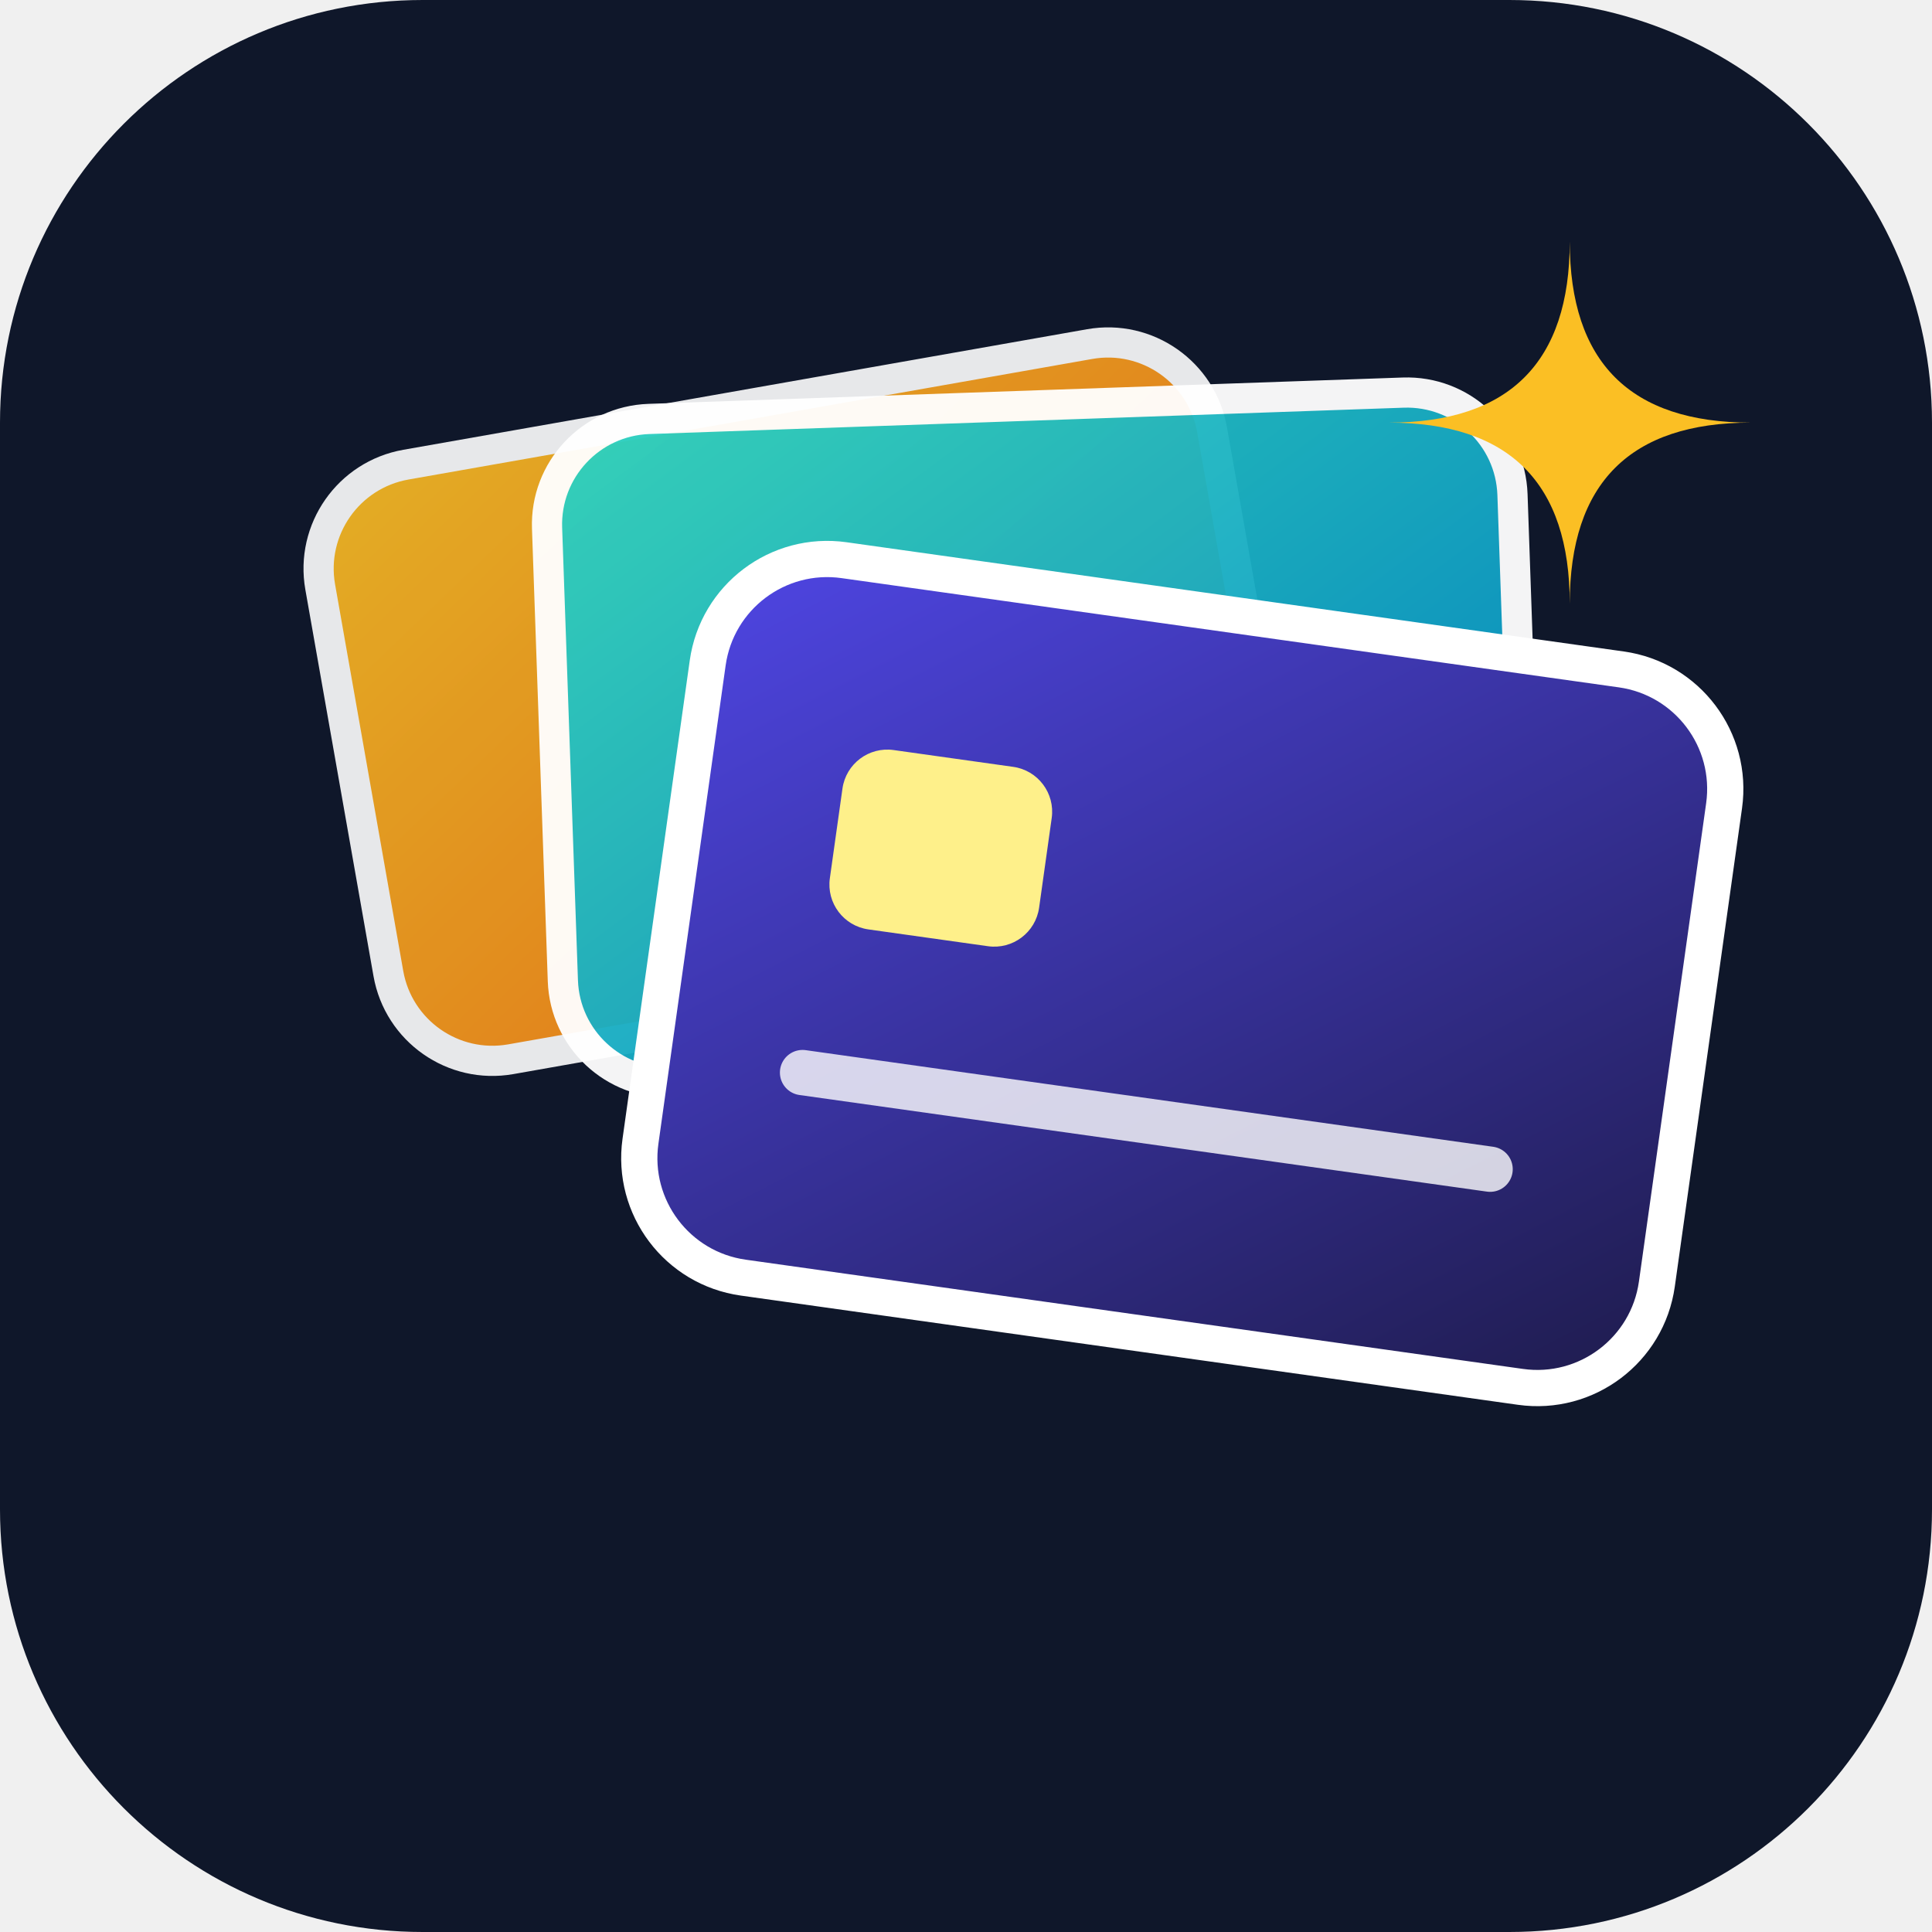
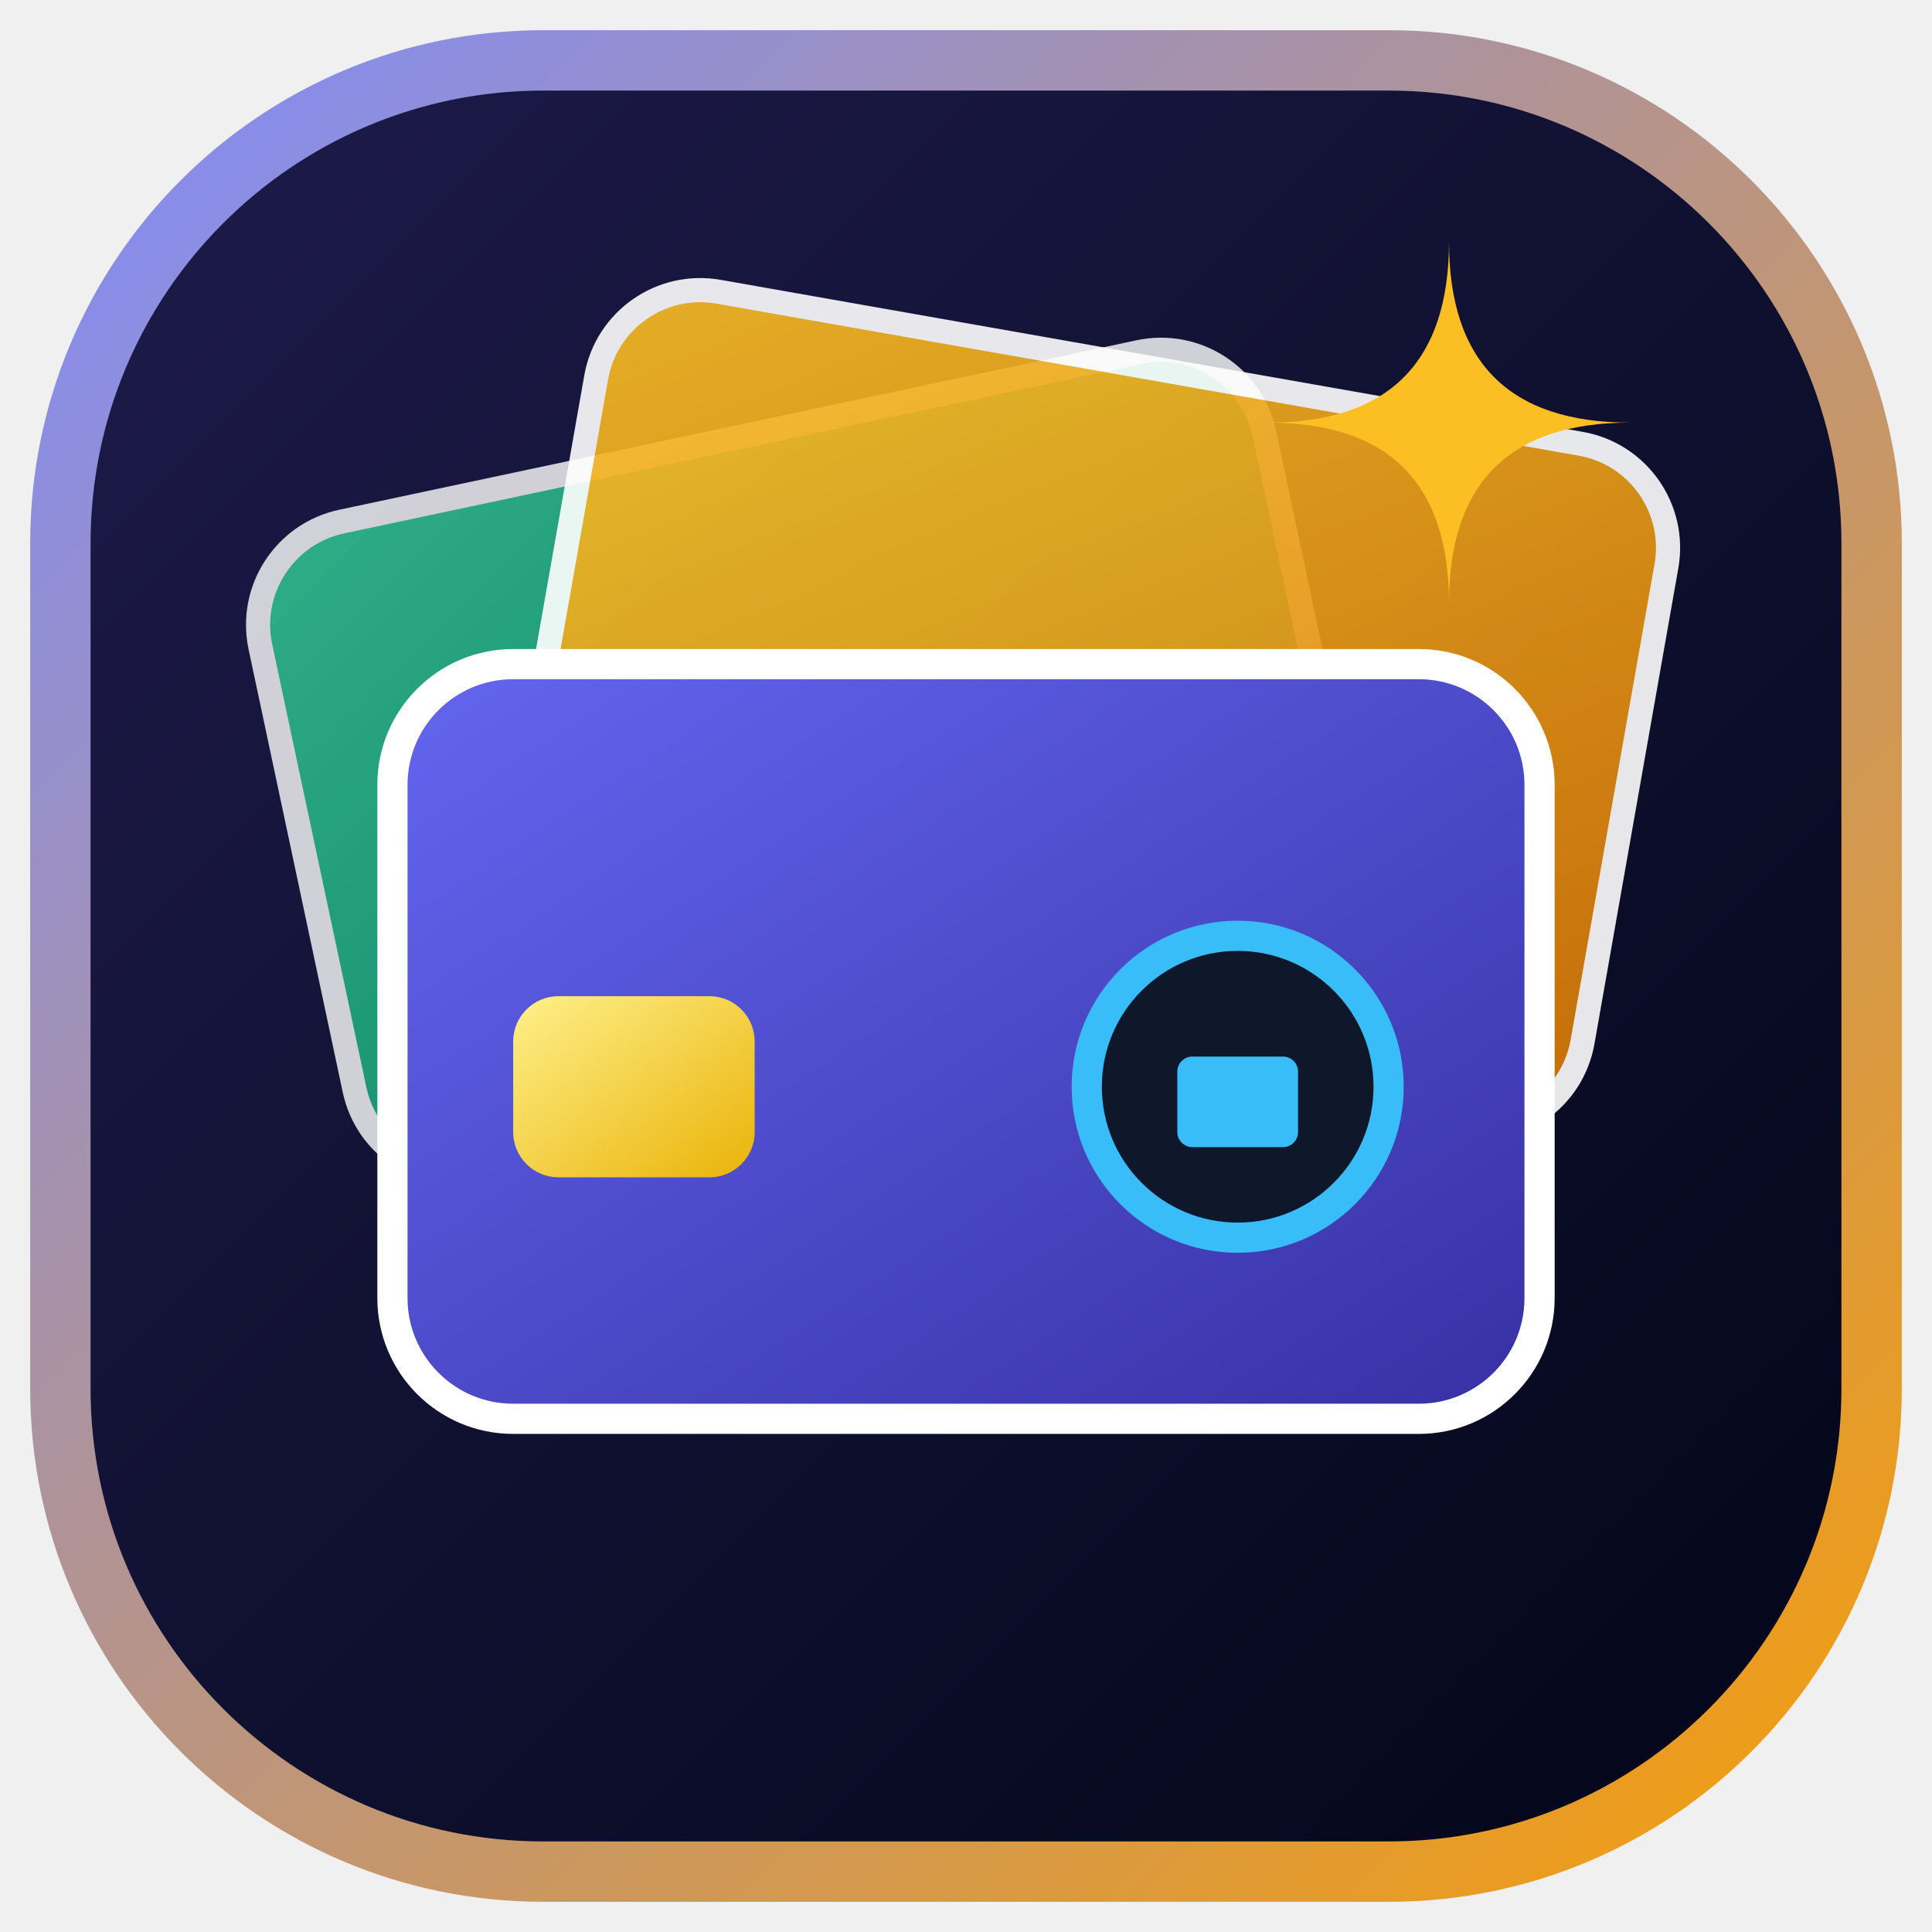
<svg xmlns="http://www.w3.org/2000/svg" viewBox="0 0 64 64" width="64" height="64">
  <defs>
-     <linearGradient id="favBlue" x1="0%" y1="0%" x2="100%" y2="100%">
-       <stop offset="0%" stop-color="#4f46e5" />
-       <stop offset="100%" stop-color="#1e1b4b" />
+     <linearGradient id="favBg" x1="0%" y1="0%" x2="100%" y2="100%">
+       <stop offset="0%" stop-color="#1e1b4b" />
+       <stop offset="100%" stop-color="#020617" />
    </linearGradient>
-     <linearGradient id="favAmber" x1="0%" y1="0%" x2="100%" y2="100%">
+     <linearGradient id="favCardEmerald" x1="0%" y1="0%" x2="100%" y2="100%">
+       <stop offset="0%" stop-color="#34d399" />
+       <stop offset="100%" stop-color="#059669" />
+     </linearGradient>
+     <linearGradient id="favCardGold" x1="0%" y1="0%" x2="100%" y2="100%">
      <stop offset="0%" stop-color="#fbbf24" />
-       <stop offset="100%" stop-color="#f97316" />
+       <stop offset="100%" stop-color="#d97706" />
    </linearGradient>
-     <linearGradient id="favTeal" x1="0%" y1="0%" x2="100%" y2="100%">
-       <stop offset="0%" stop-color="#2dd4bf" />
-       <stop offset="100%" stop-color="#0284c7" />
+     <linearGradient id="favCardIndigo" x1="0%" y1="0%" x2="100%" y2="100%">
+       <stop offset="0%" stop-color="#6366f1" />
+       <stop offset="100%" stop-color="#3730a3" />
+     </linearGradient>
+     <linearGradient id="favChip" x1="0%" y1="0%" x2="100%" y2="100%">
+       <stop offset="0%" stop-color="#fef08a" />
+       <stop offset="100%" stop-color="#eab308" />
+     </linearGradient>
+     <linearGradient id="favBorder" x1="0%" y1="0%" x2="100%" y2="100%">
+       <stop offset="0%" stop-color="#818cf8" />
+       <stop offset="100%" stop-color="#f59e0b" />
    </linearGradient>
  </defs>
-   <rect width="64" height="64" rx="14" fill="#0f172a" />
-   <g transform="translate(10, 16) rotate(-10)">
-     <rect x="0" y="0" width="30" height="20" rx="3.5" fill="url(#favAmber)" stroke="#ffffff" stroke-width="1" opacity="0.9" />
+   <rect x="2" y="2" width="60" height="60" rx="16" fill="url(#favBg)" stroke="url(#favBorder)" stroke-width="2" />
+   <g transform="translate(10, 14) rotate(-12, 18, 12)">
+     <rect x="0" y="0" width="34" height="22" rx="3.5" fill="url(#favCardEmerald)" stroke="#ffffff" stroke-width="0.8" opacity="0.8" />
  </g>
-   <g transform="translate(18, 14) rotate(-2)">
-     <rect x="0" y="0" width="32" height="22" rx="3.5" fill="url(#favTeal)" stroke="#ffffff" stroke-width="1" opacity="0.95" />
+   <g transform="translate(18, 12) rotate(10, 18, 12)">
+     <rect x="0" y="0" width="36" height="23" rx="3.5" fill="url(#favCardGold)" stroke="#ffffff" stroke-width="0.8" opacity="0.9" />
  </g>
-   <g transform="translate(24, 18) rotate(8)">
-     <rect x="0" y="0" width="34" height="24" rx="4" fill="url(#favBlue)" stroke="#ffffff" stroke-width="1.2" />
-     <rect x="5" y="6" width="7" height="6" rx="1.5" fill="#fef08a" />
-     <line x1="5" y1="17" x2="28" y2="17" stroke="#ffffff" stroke-width="1.5" stroke-linecap="round" opacity="0.8" />
+   <g transform="translate(13, 22)">
+     <rect x="0" y="0" width="38" height="25" rx="4" fill="url(#favCardIndigo)" stroke="#ffffff" stroke-width="1" />
+     <rect x="4" y="11" width="8" height="6" rx="1.5" fill="url(#favChip)" />
+     <circle cx="28" cy="14" r="5" fill="#0f172a" stroke="#38bdf8" stroke-width="1" />
+     <rect x="26" y="13" width="4" height="3" rx="0.5" fill="#38bdf8" />
  </g>
-   <path d="M 52 8 Q 52 14 58 14 Q 52 14 52 20 Q 52 14 46 14 Q 52 14 52 8 Z" fill="#fbbf24" />
+   <path d="M 48 8 Q 48 14 54 14 Q 48 14 48 20 Q 48 14 42 14 Q 48 14 48 8 Z" fill="#fbbf24" />
</svg>
